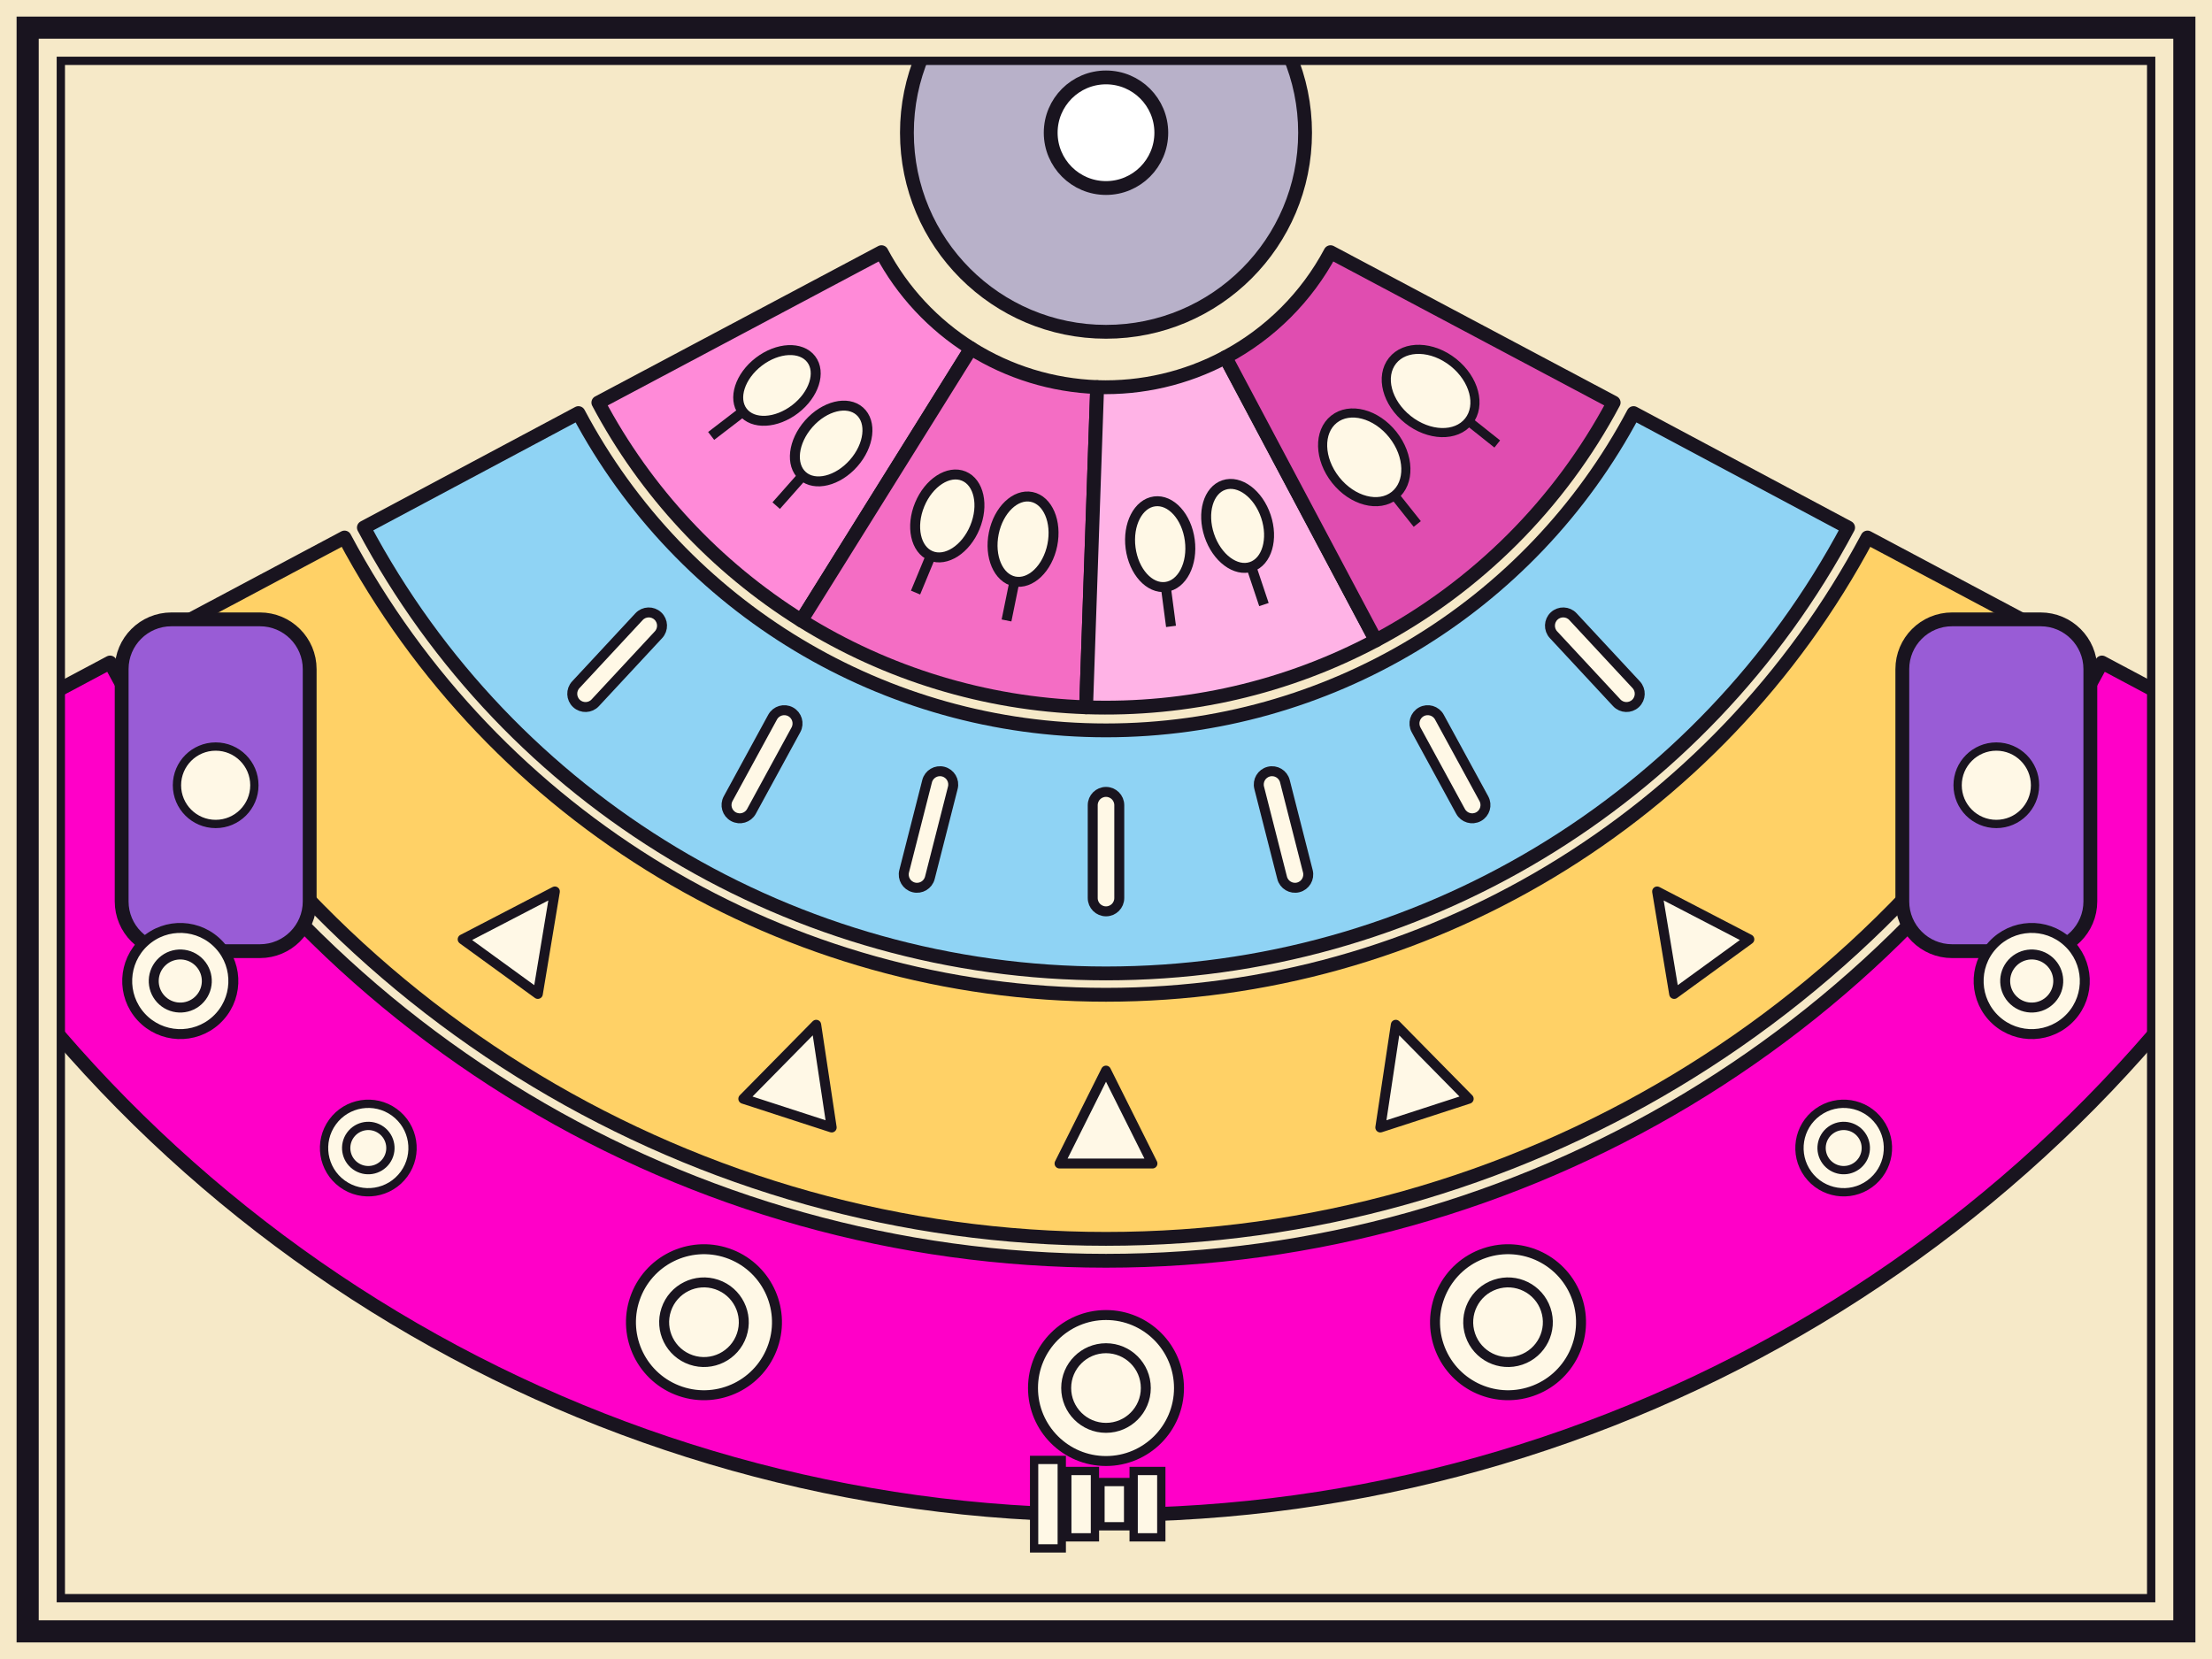
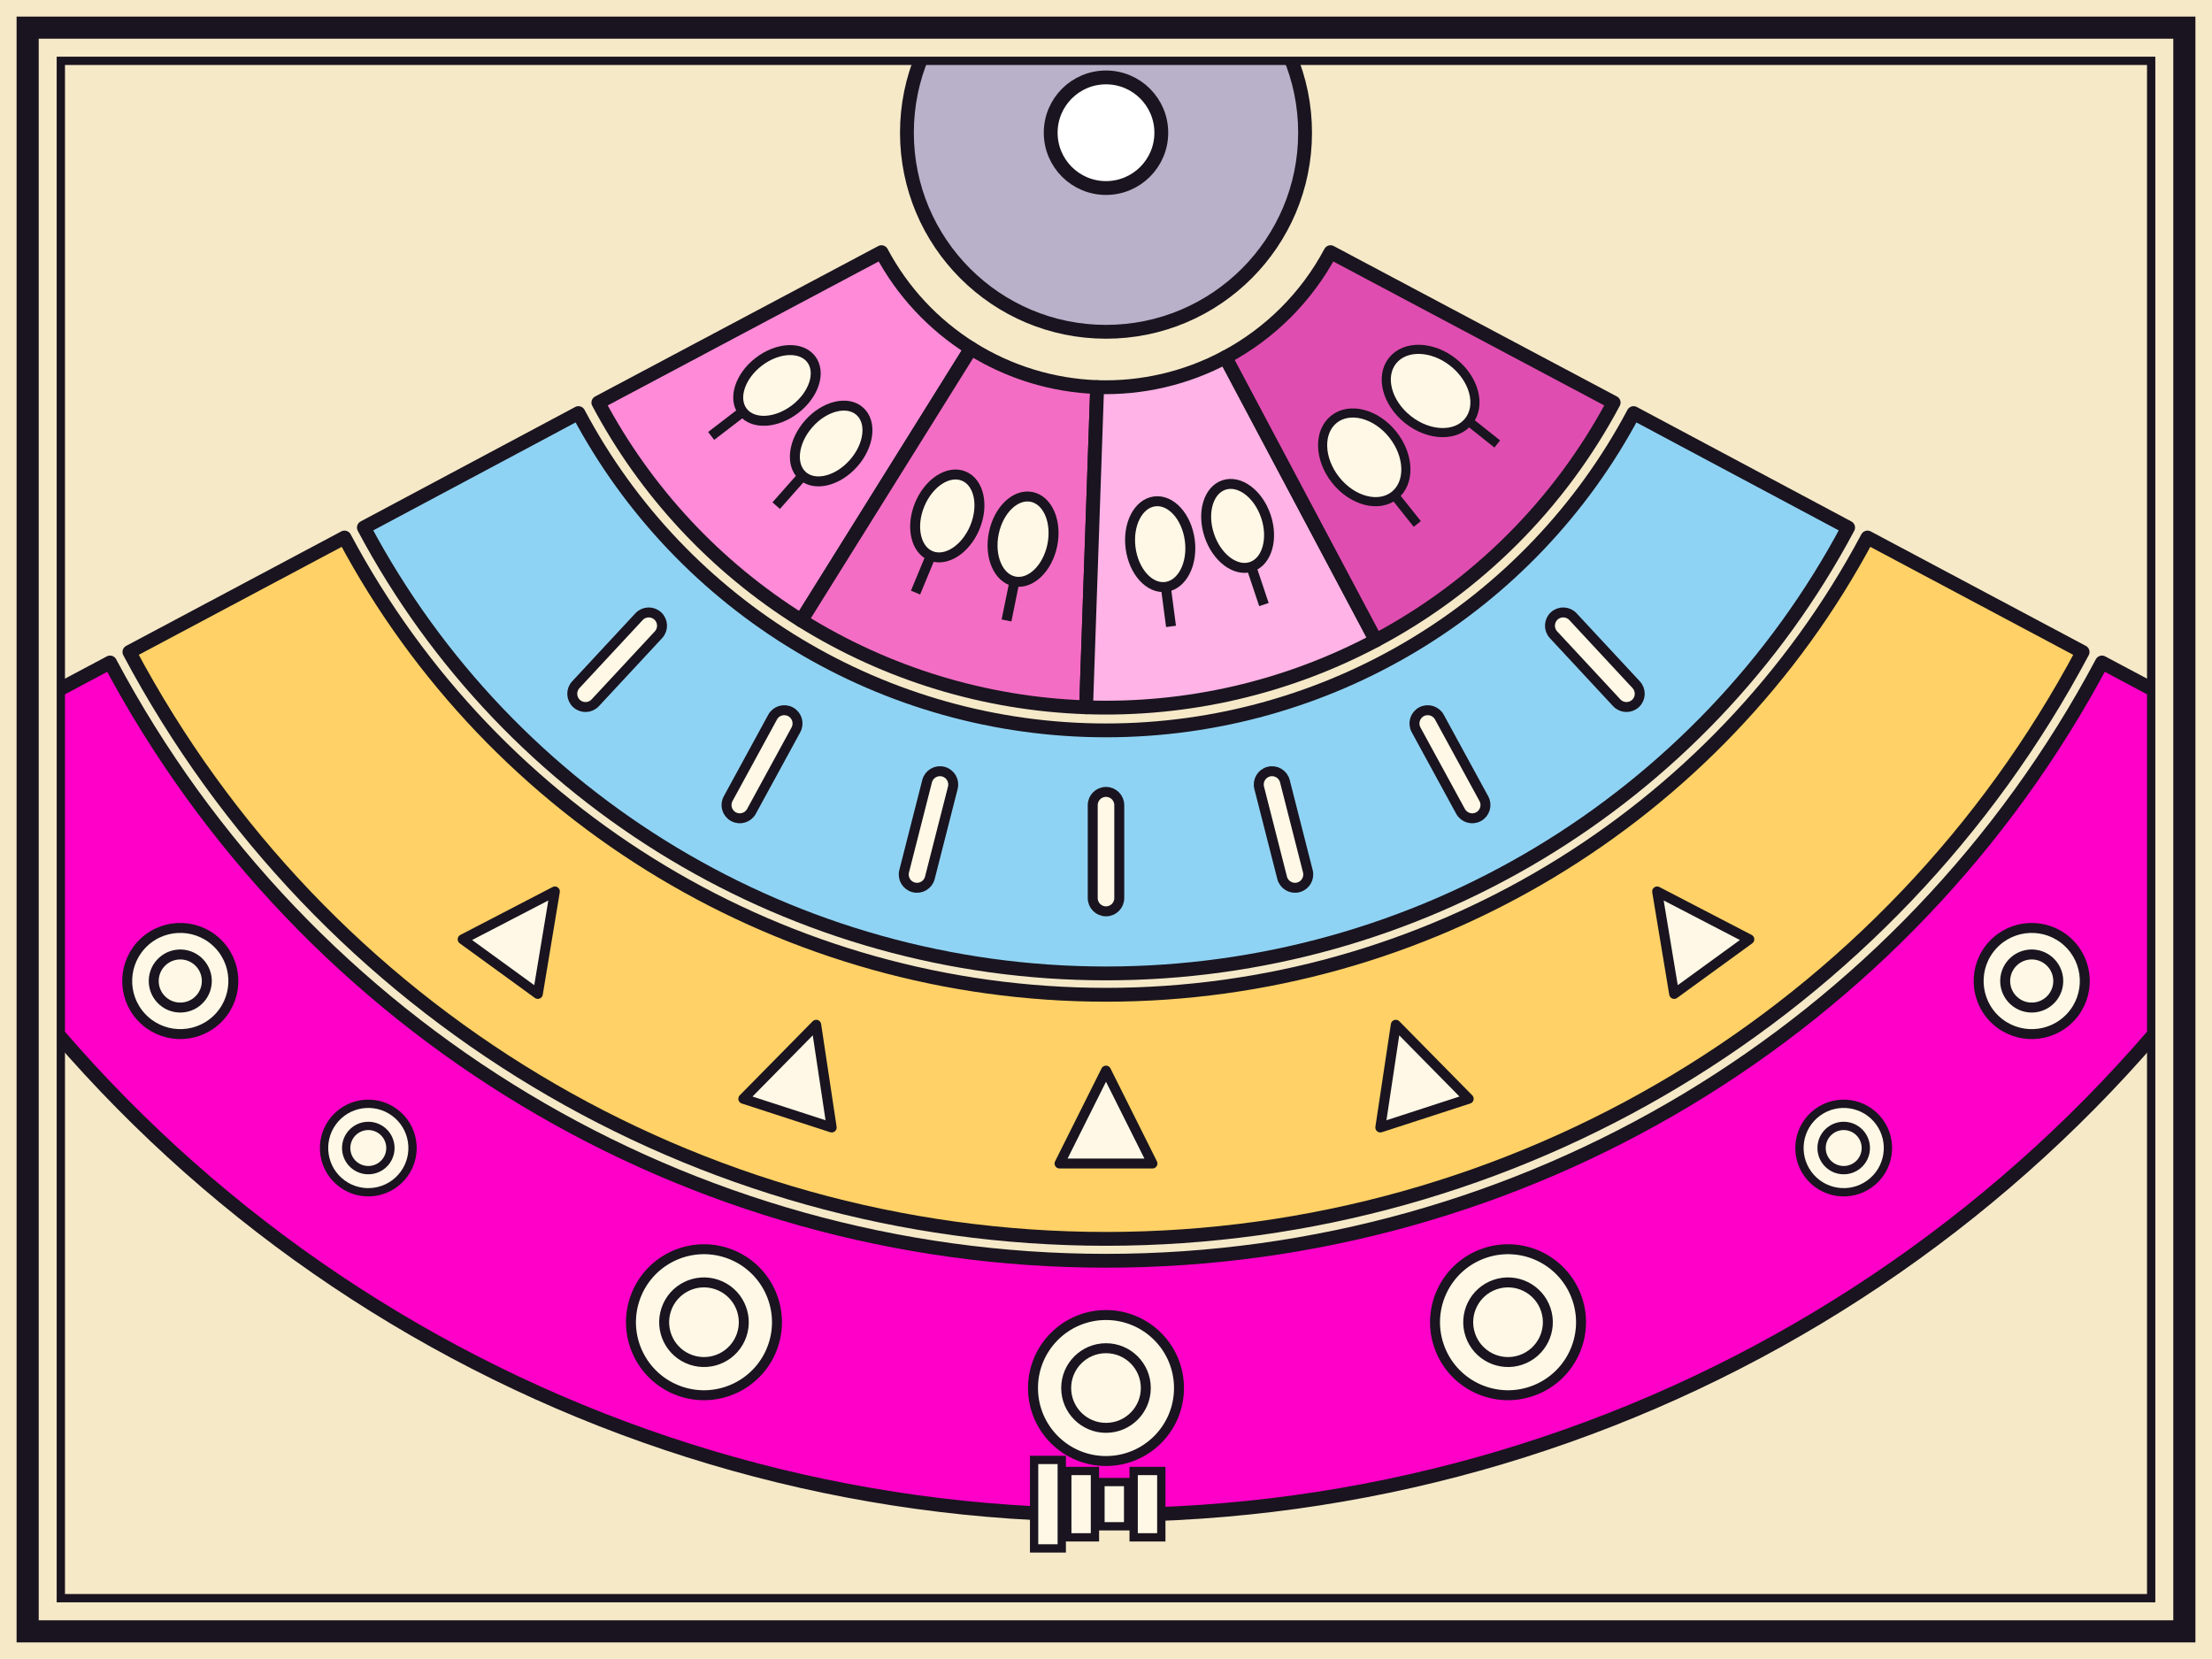
<svg xmlns="http://www.w3.org/2000/svg" viewBox="0 0 400 300">
  <defs>
    <clipPath id="c">
      <rect x="11" y="11" width="378" height="278" />
    </clipPath>
  </defs>
  <rect width="400" height="300" fill="#F6E9C8" />
  <g clip-path="url(#c)">
    <path d="M144.9 112.2 A104 104 0 0 1 108.2 72.8 L159.4 45.6 A46 46 0 0 0 175.6 63.0 Z" fill="#FF8AD8" stroke="#19141F" stroke-width="2.5" stroke-linejoin="round" />
    <path d="M196.4 127.9 A104 104 0 0 1 144.9 112.2 L175.6 63.0 A46 46 0 0 0 198.4 70.0 Z" fill="#F46DC4" stroke="#19141F" stroke-width="2.5" stroke-linejoin="round" />
    <path d="M248.8 115.8 A104 104 0 0 1 196.4 127.9 L198.4 70.0 A46 46 0 0 0 221.6 64.6 Z" fill="#FFB3E6" stroke="#19141F" stroke-width="2.5" stroke-linejoin="round" />
    <path d="M291.8 72.8 A104 104 0 0 1 248.8 115.8 L221.6 64.6 A46 46 0 0 0 240.6 45.6 Z" fill="#E04DB0" stroke="#19141F" stroke-width="2.5" stroke-linejoin="round" />
    <path d="M334.2 95.4 A152 152 0 0 1 65.8 95.4 L104.6 74.7 A108 108 0 0 0 295.4 74.7 Z" fill="#8FD3F4" stroke="#19141F" stroke-width="2.5" stroke-linejoin="round" />
    <path d="M376.6 117.9 A200 200 0 0 1 23.4 117.9 L62.3 97.2 A156 156 0 0 0 337.7 97.2 Z" fill="#FFD166" stroke="#19141F" stroke-width="2.5" stroke-linejoin="round" />
    <path d="M420.7 141.4 A250 250 0 0 1 -20.7 141.4 L19.9 119.8 A204 204 0 0 0 380.1 119.8 Z" fill="#FF00C8" stroke="#19141F" stroke-width="2.5" stroke-linejoin="round" />
-     <rect x="22" y="112" width="34" height="60" rx="9" fill="#995CD6" stroke="#19141F" stroke-width="2.5" />
-     <rect x="344" y="112" width="34" height="60" rx="9" fill="#995CD6" stroke="#19141F" stroke-width="2.5" />
    <circle cx="200" cy="24" r="36" fill="#B8B1C9" stroke="#19141F" stroke-width="2.5" />
    <circle cx="200" cy="24" r="10" fill="#fff" stroke="#19141F" stroke-width="2.5" />
    <g fill="#FFF8E6" stroke="#19141F" stroke-width="1.5" stroke-linejoin="round">
      <g transform="translate(140.5 69.7) rotate(52.5) scale(1.2)">
        <ellipse rx="4.5" ry="6.5" />
        <path d="M0 6.5v6" />
      </g>
      <g transform="translate(150.3 80.2) rotate(41.5) scale(1.2)">
        <ellipse rx="4.5" ry="6.5" />
        <path d="M0 6.5v6" />
      </g>
    </g>
    <g fill="#FFF8E6" stroke="#19141F" stroke-width="1.5" stroke-linejoin="round">
      <g transform="translate(171.3 93.3) rotate(22.5) scale(1.2)">
        <ellipse rx="4.5" ry="6.5" />
        <path d="M0 6.5v6" />
      </g>
      <g transform="translate(185.0 97.5) rotate(11.5) scale(1.2)">
        <ellipse rx="4.5" ry="6.5" />
        <path d="M0 6.5v6" />
      </g>
    </g>
    <g fill="#FFF8E6" stroke="#19141F" stroke-width="1.5" stroke-linejoin="round">
      <g transform="translate(209.8 98.4) rotate(-7.5) scale(1.2)">
        <ellipse rx="4.5" ry="6.5" />
        <path d="M0 6.5v6" />
      </g>
      <g transform="translate(223.8 95.1) rotate(-18.5) scale(1.2)">
        <ellipse rx="4.5" ry="6.5" />
        <path d="M0 6.5v6" />
      </g>
    </g>
    <g fill="#FFF8E6" stroke="#19141F" stroke-width="1.5" stroke-linejoin="round">
      <g transform="translate(246.7 82.7) rotate(-38.5) scale(1.1)">
        <ellipse rx="6" ry="8" />
        <path d="M0 8v6" />
      </g>
      <g transform="translate(258.7 70.7) rotate(-51.5) scale(1.1)">
        <ellipse rx="6" ry="8" />
        <path d="M0 8v6" />
      </g>
    </g>
    <g fill="#FFF8E6" stroke="#19141F" stroke-width="1.5" stroke-linejoin="round">
      <g transform="translate(111.6 119.3) rotate(42.9) scale(1.2)">
        <rect x="-2" y="-9" width="4" height="18" rx="2" />
      </g>
      <g transform="translate(137.8 138.2) rotate(28.6) scale(1.2)">
        <rect x="-2" y="-9" width="4" height="18" rx="2" />
      </g>
      <g transform="translate(167.9 150.0) rotate(14.3) scale(1.2)">
        <rect x="-2" y="-9" width="4" height="18" rx="2" />
      </g>
      <g transform="translate(200.0 154.0) rotate(0.0) scale(1.2)">
        <rect x="-2" y="-9" width="4" height="18" rx="2" />
      </g>
      <g transform="translate(232.1 150.0) rotate(-14.3) scale(1.2)">
        <rect x="-2" y="-9" width="4" height="18" rx="2" />
      </g>
      <g transform="translate(262.2 138.2) rotate(-28.6) scale(1.2)">
        <rect x="-2" y="-9" width="4" height="18" rx="2" />
      </g>
      <g transform="translate(288.4 119.3) rotate(-42.9) scale(1.2)">
        <rect x="-2" y="-9" width="4" height="18" rx="2" />
      </g>
    </g>
    <g fill="#FFF8E6" stroke="#19141F" stroke-width="1.5" stroke-linejoin="round">
      <g transform="translate(95.4 168.0) rotate(36.0) scale(1.2)">
        <path d="M0 -7L7 7H-7z" />
      </g>
      <g transform="translate(145.0 193.3) rotate(18.0) scale(1.2)">
        <path d="M0 -7L7 7H-7z" />
      </g>
      <g transform="translate(200.0 202.0) rotate(0.0) scale(1.2)">
        <path d="M0 -7L7 7H-7z" />
      </g>
      <g transform="translate(255.0 193.3) rotate(-18.0) scale(1.2)">
        <path d="M0 -7L7 7H-7z" />
      </g>
      <g transform="translate(304.6 168.0) rotate(-36.0) scale(1.2)">
        <path d="M0 -7L7 7H-7z" />
      </g>
    </g>
    <g fill="#FFF8E6" stroke="#19141F" stroke-width="1.5" stroke-linejoin="round">
      <g transform="translate(127.3 239.1) rotate(18.7) scale(1.2)">
        <circle r="11" />
        <circle r="6" />
      </g>
      <g transform="translate(200.0 251.0) rotate(0.0) scale(1.2)">
        <circle r="11" />
        <circle r="6" />
      </g>
      <g transform="translate(272.7 239.1) rotate(-18.7) scale(1.2)">
        <circle r="11" />
        <circle r="6" />
      </g>
    </g>
    <g fill="#FFF8E6" stroke="#19141F" stroke-width="1.5" stroke-linejoin="round">
      <g transform="translate(32.6 177.4) rotate(47.5) scale(1.2)">
        <circle r="8" />
        <circle r="4" />
      </g>
    </g>
    <g fill="#FFF8E6" stroke="#19141F" stroke-width="1.5" stroke-linejoin="round">
      <g transform="translate(367.4 177.4) rotate(-47.5) scale(1.2)">
        <circle r="8" />
        <circle r="4" />
      </g>
    </g>
    <g fill="#FFF8E6" stroke="#19141F" stroke-width="1.5">
      <g transform="translate(200 272)">
        <rect x="-13" y="-8" width="5" height="16" />
        <rect x="-7" y="-6" width="5" height="12" />
        <rect x="-1" y="-4" width="5" height="8" />
        <rect x="5" y="-6" width="5" height="12" />
      </g>
    </g>
    <g fill="#FFF8E6" stroke="#19141F" stroke-width="1.5">
-       <g transform="translate(39 142)">
-         <circle r="7" />
-       </g>
-       <g transform="translate(361 142)">
-         <circle r="7" />
-       </g>
-     </g>
-     <g fill="#FFF8E6" stroke="#19141F" stroke-width="1.5">
      <g transform="translate(66.6 207.6) rotate(36)">
        <circle r="8" />
        <circle r="4" />
      </g>
      <g transform="translate(333.4 207.6) rotate(-36)">
        <circle r="8" />
        <circle r="4" />
      </g>
    </g>
  </g>
  <rect x="5" y="5" width="390" height="290" fill="none" stroke="#19141F" stroke-width="4" />
  <rect x="11" y="11" width="378" height="278" fill="none" stroke="#19141F" stroke-width="1.5" />
</svg>
